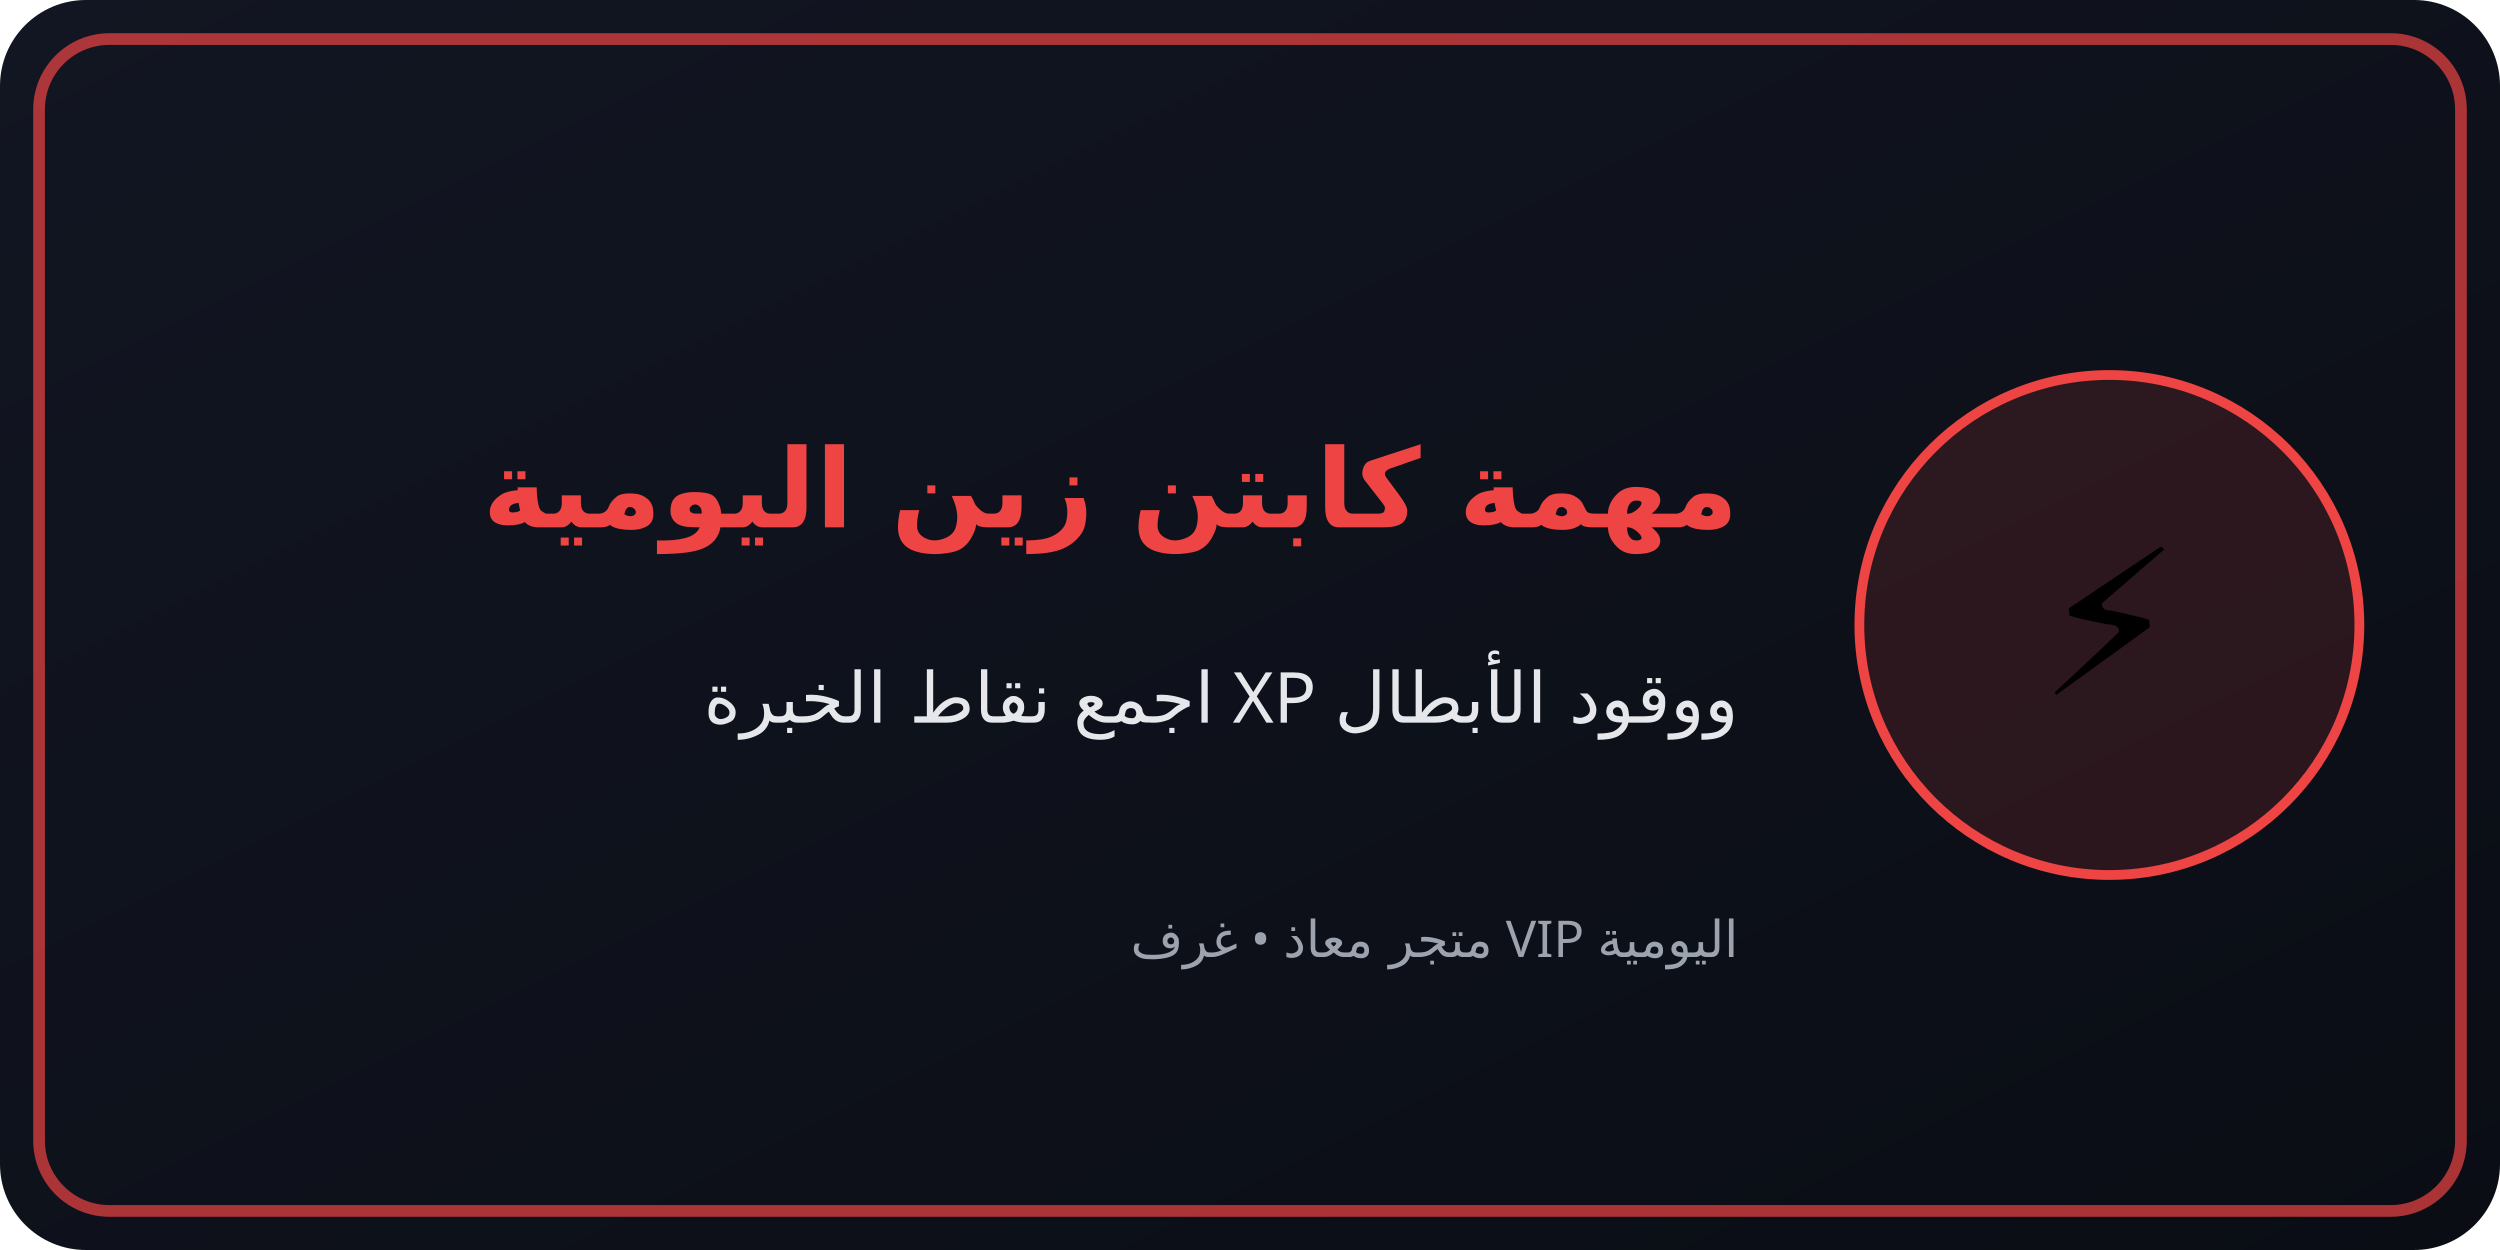
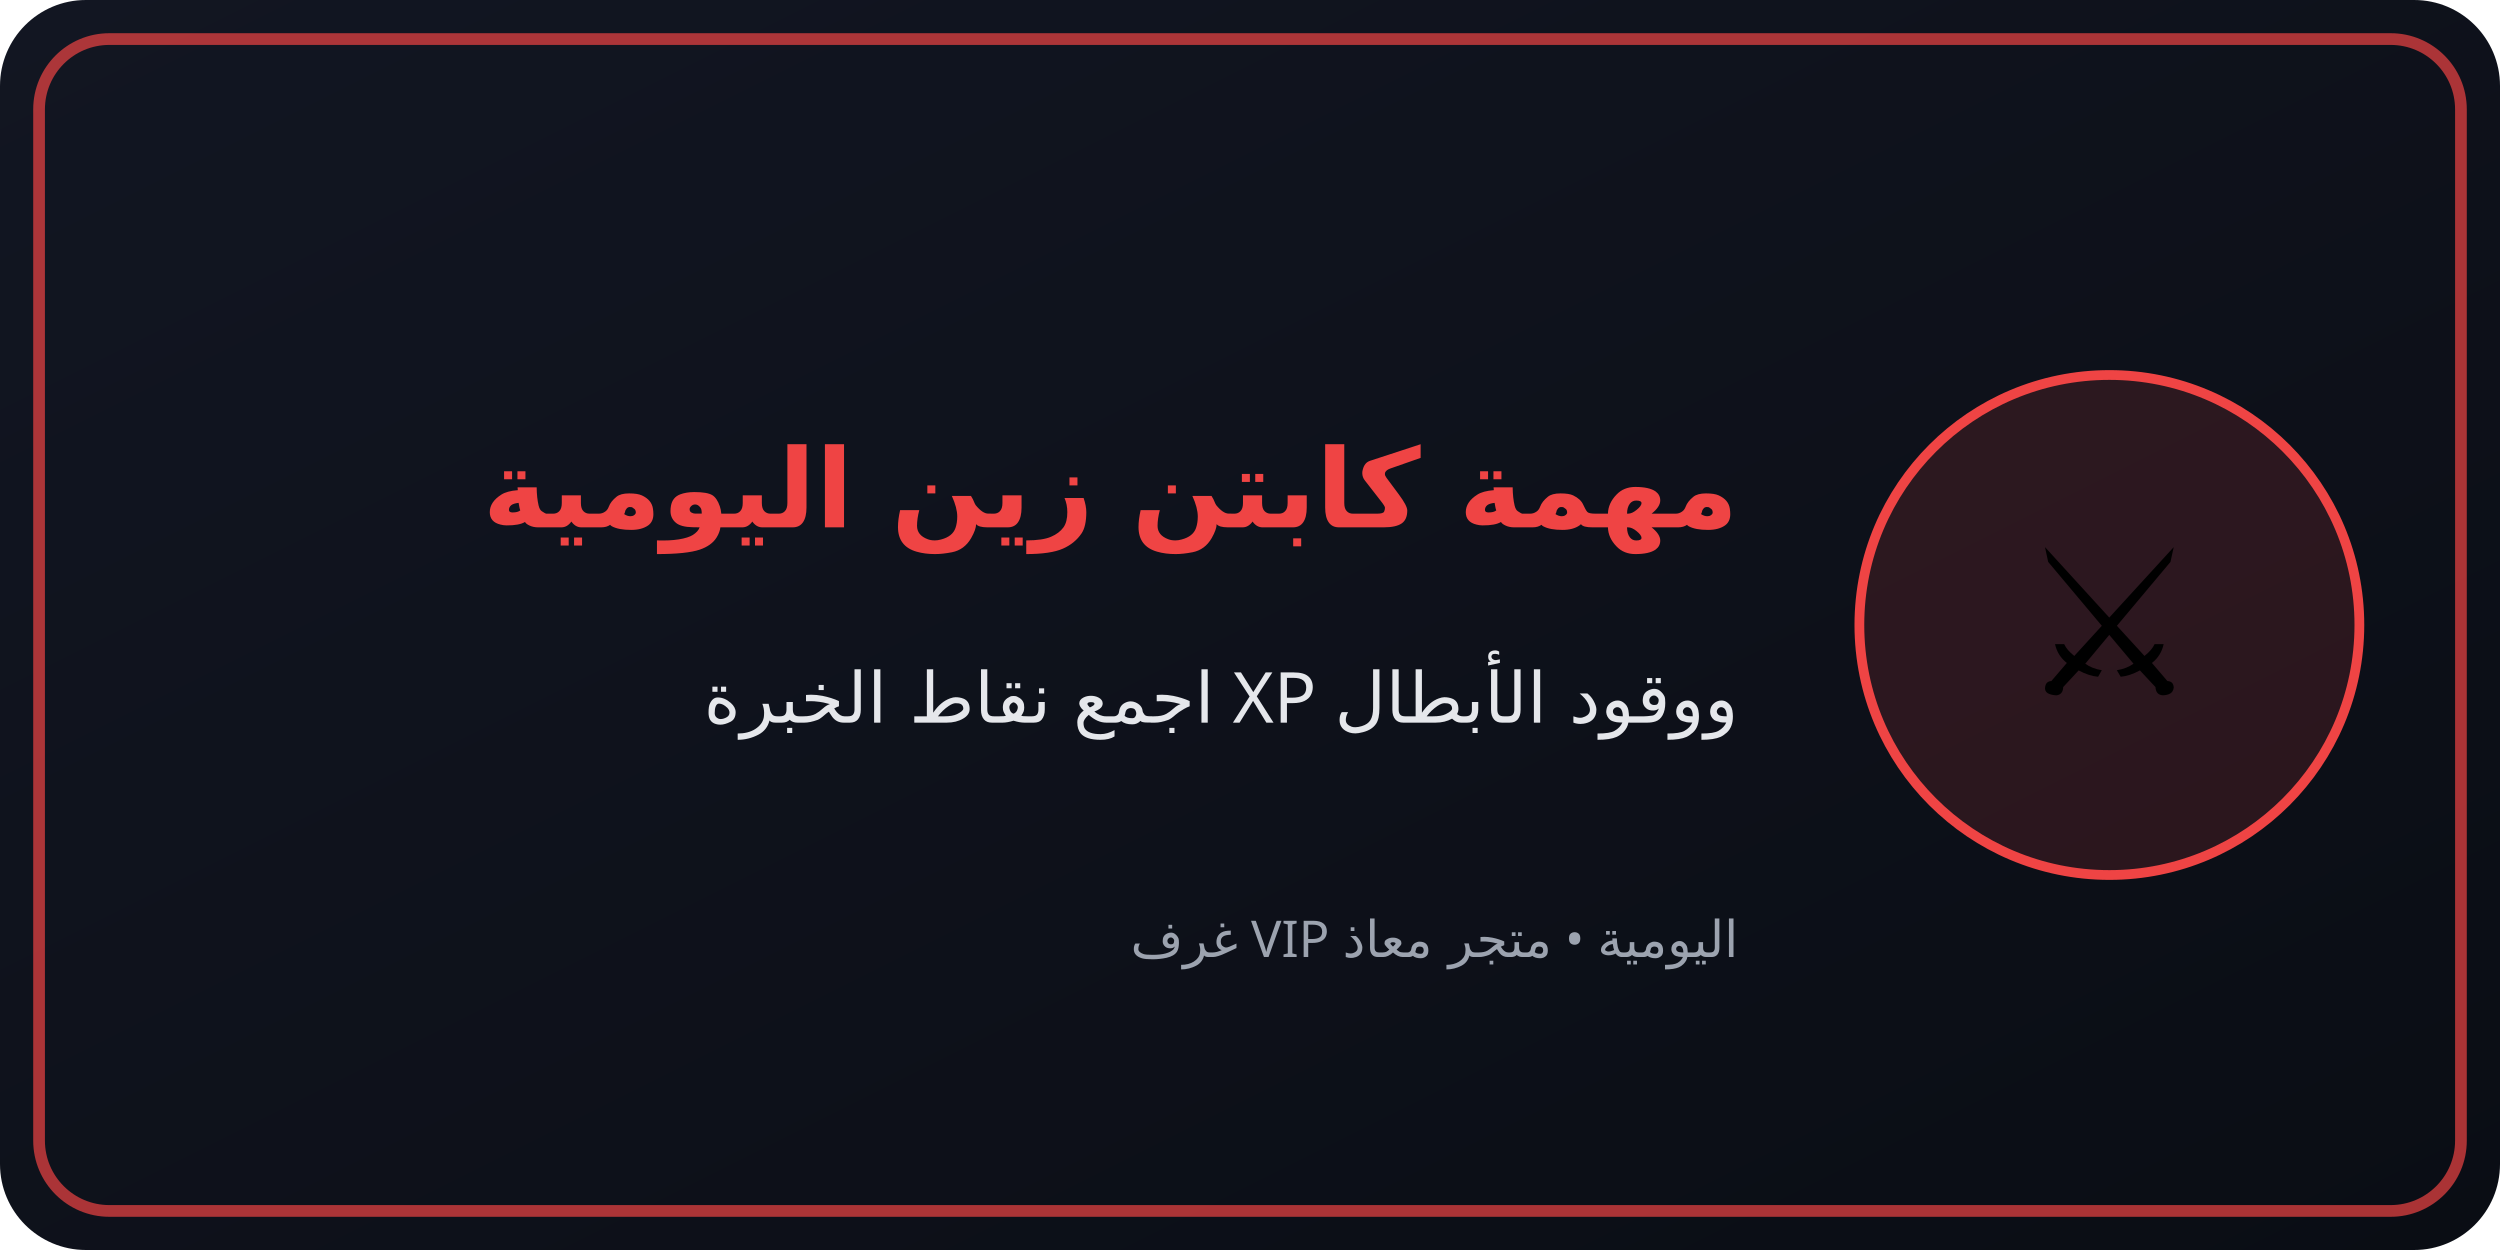
<svg xmlns="http://www.w3.org/2000/svg" width="640" height="320" viewBox="0 0 640 320">
  <defs>
    <linearGradient id="bg" x1="0" y1="0" x2="1" y2="1">
      <stop offset="0%" stop-color="#121622" />
      <stop offset="100%" stop-color="#0a0d14" />
    </linearGradient>
  </defs>
  <rect width="640" height="320" rx="22" fill="url(#bg)" />
  <rect x="10" y="10" width="620" height="300" rx="18" fill="none" stroke="#ef4444" stroke-width="3" stroke-opacity="0.7" />
  <circle cx="540" cy="160" r="64" fill="#ef4444" fill-opacity="0.14" stroke="#ef4444" stroke-width="2.5" />
-   <text x="540" y="178" font-size="52" text-anchor="middle">⚡</text>
+   <text x="540" y="178" font-size="52" text-anchor="middle">⚔️</text>
  <text x="445" y="135" fill="#ef4444" font-family="sans-serif" font-size="28" font-weight="bold" text-anchor="end">مهمة كابتن زين اليومية</text>
  <text x="445" y="185" fill="#e5e7eb" font-family="sans-serif" font-size="18" text-anchor="end">اجمع نقاط الخبرة XP ووقود الأبطال</text>
-   <text x="445" y="245" fill="#9ca3af" font-family="sans-serif" font-size="13" text-anchor="end">متجر معاذ • غرف VIP اليومية</text>
+   <text x="445" y="245" fill="#9ca3af" font-family="sans-serif" font-size="13" text-anchor="end">غرف VIP اليومية • متجر معاذ</text>
</svg>
